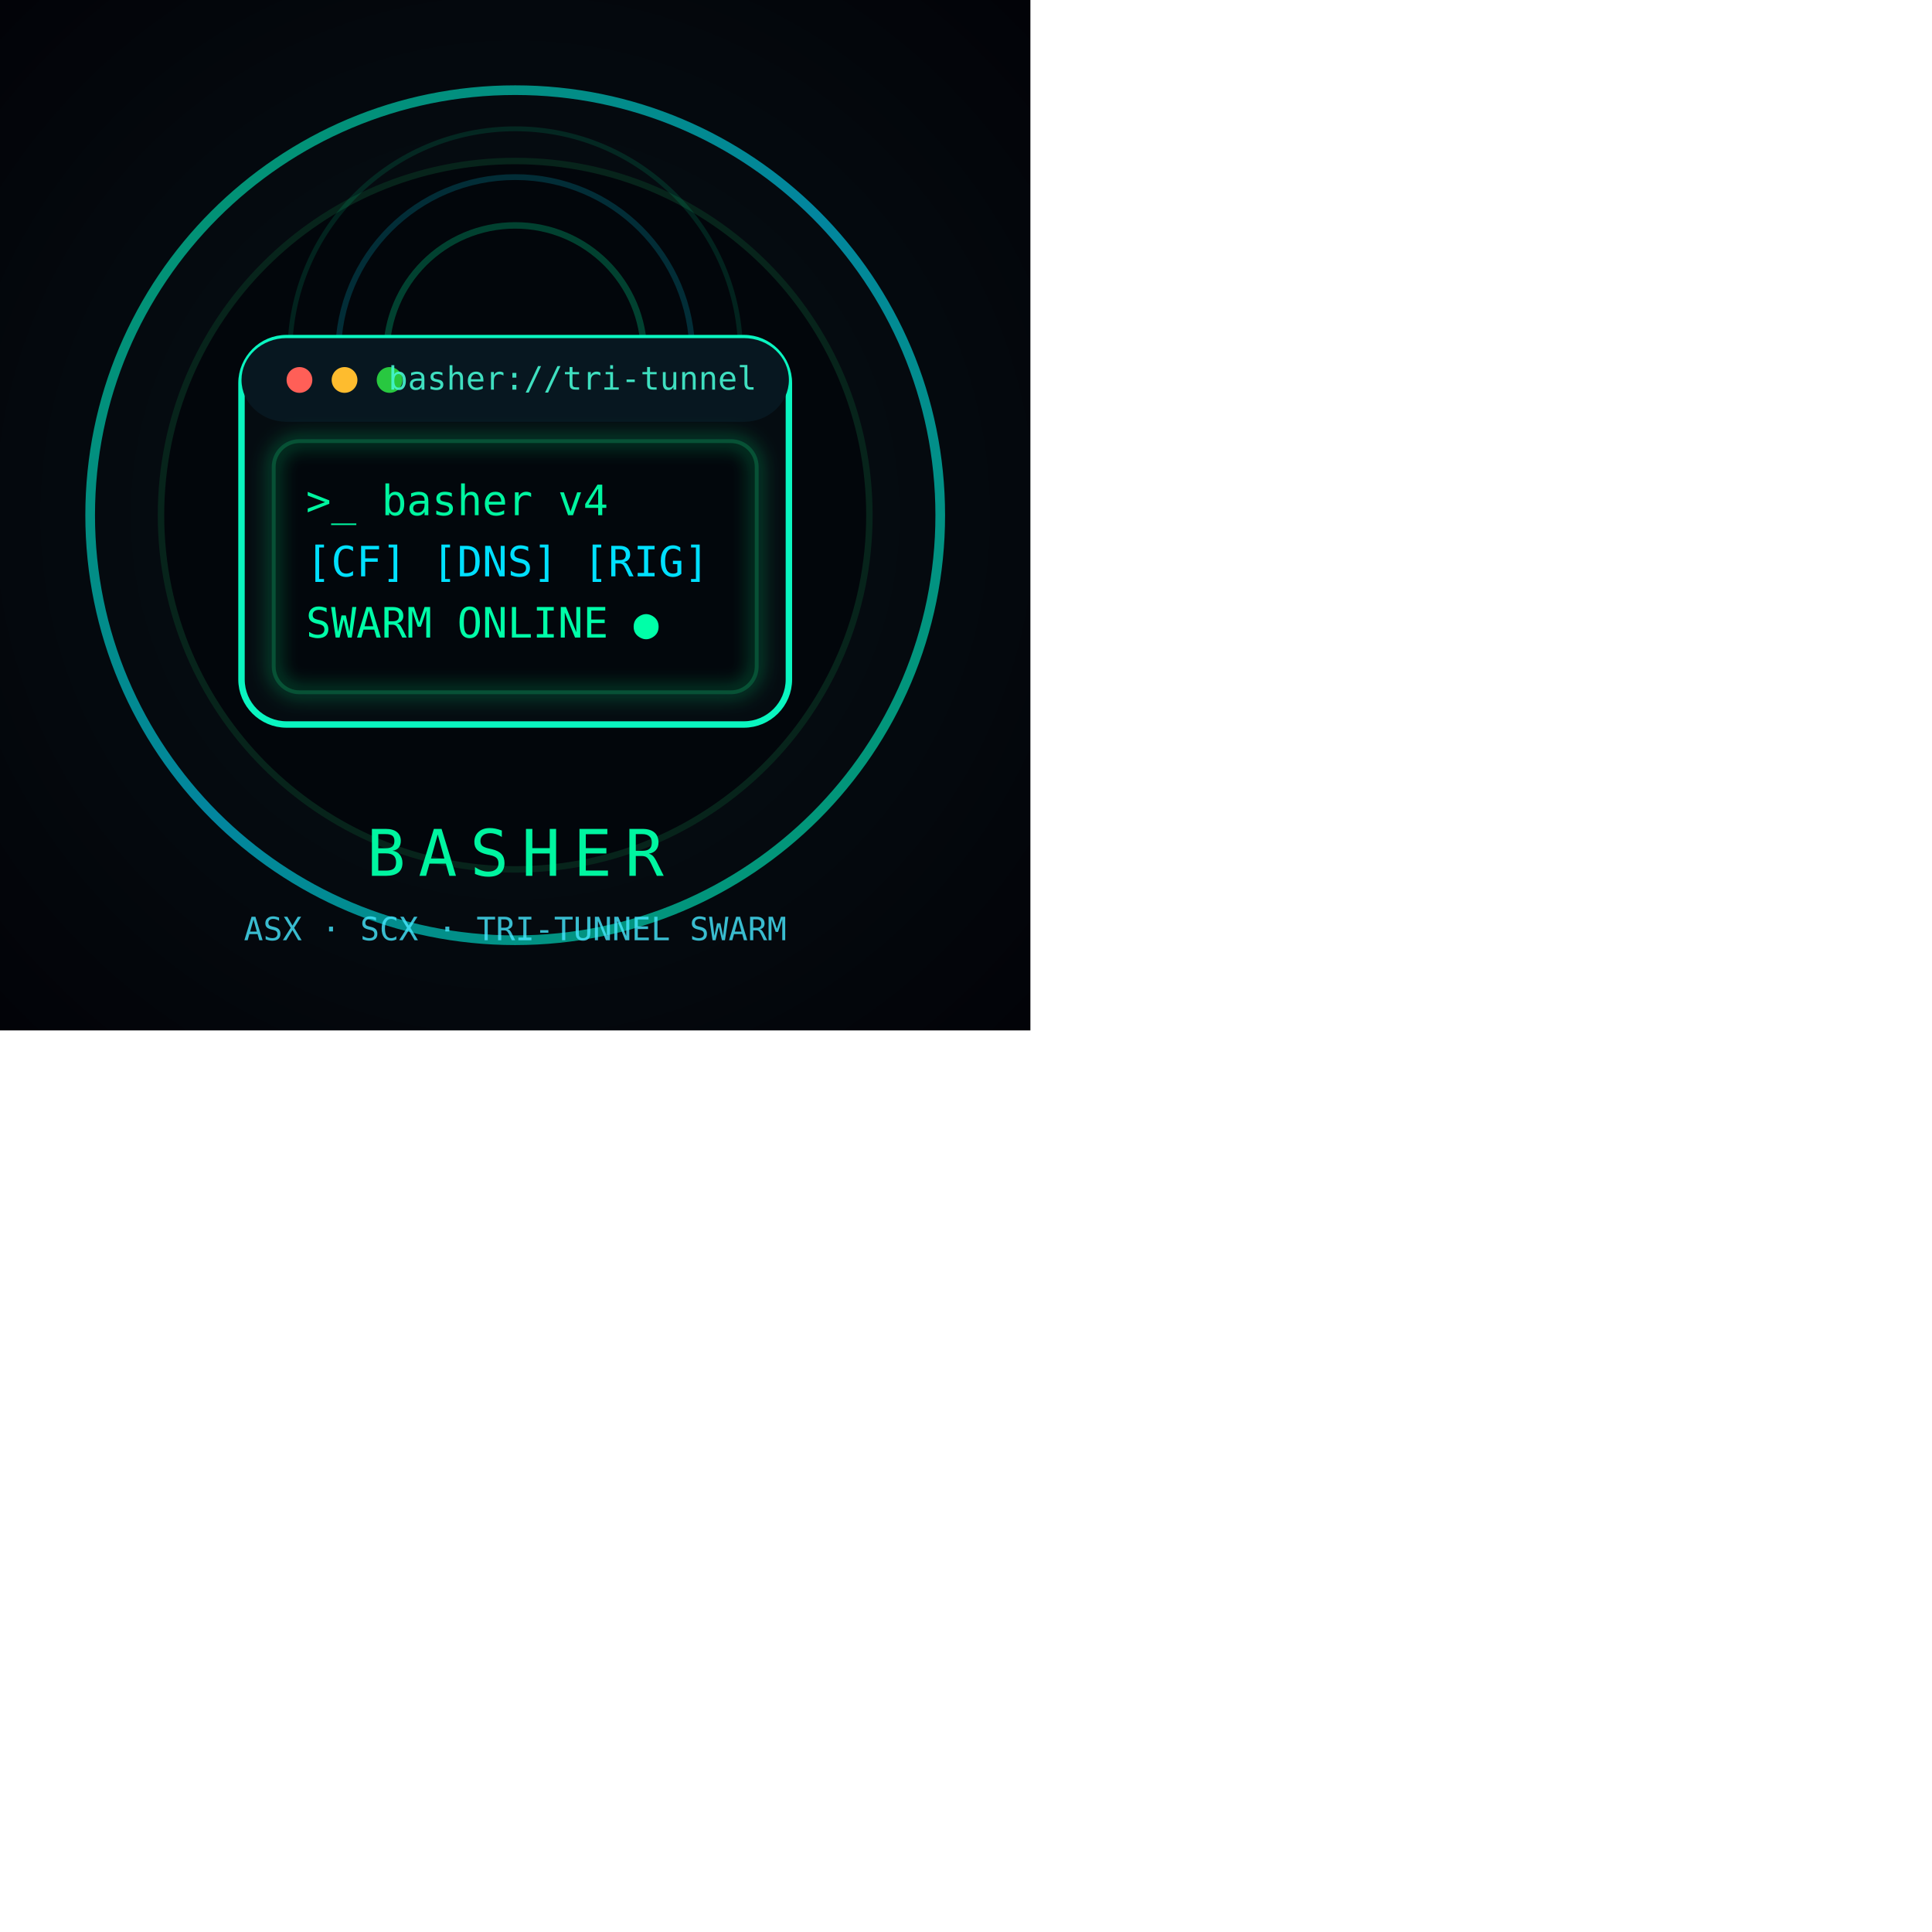
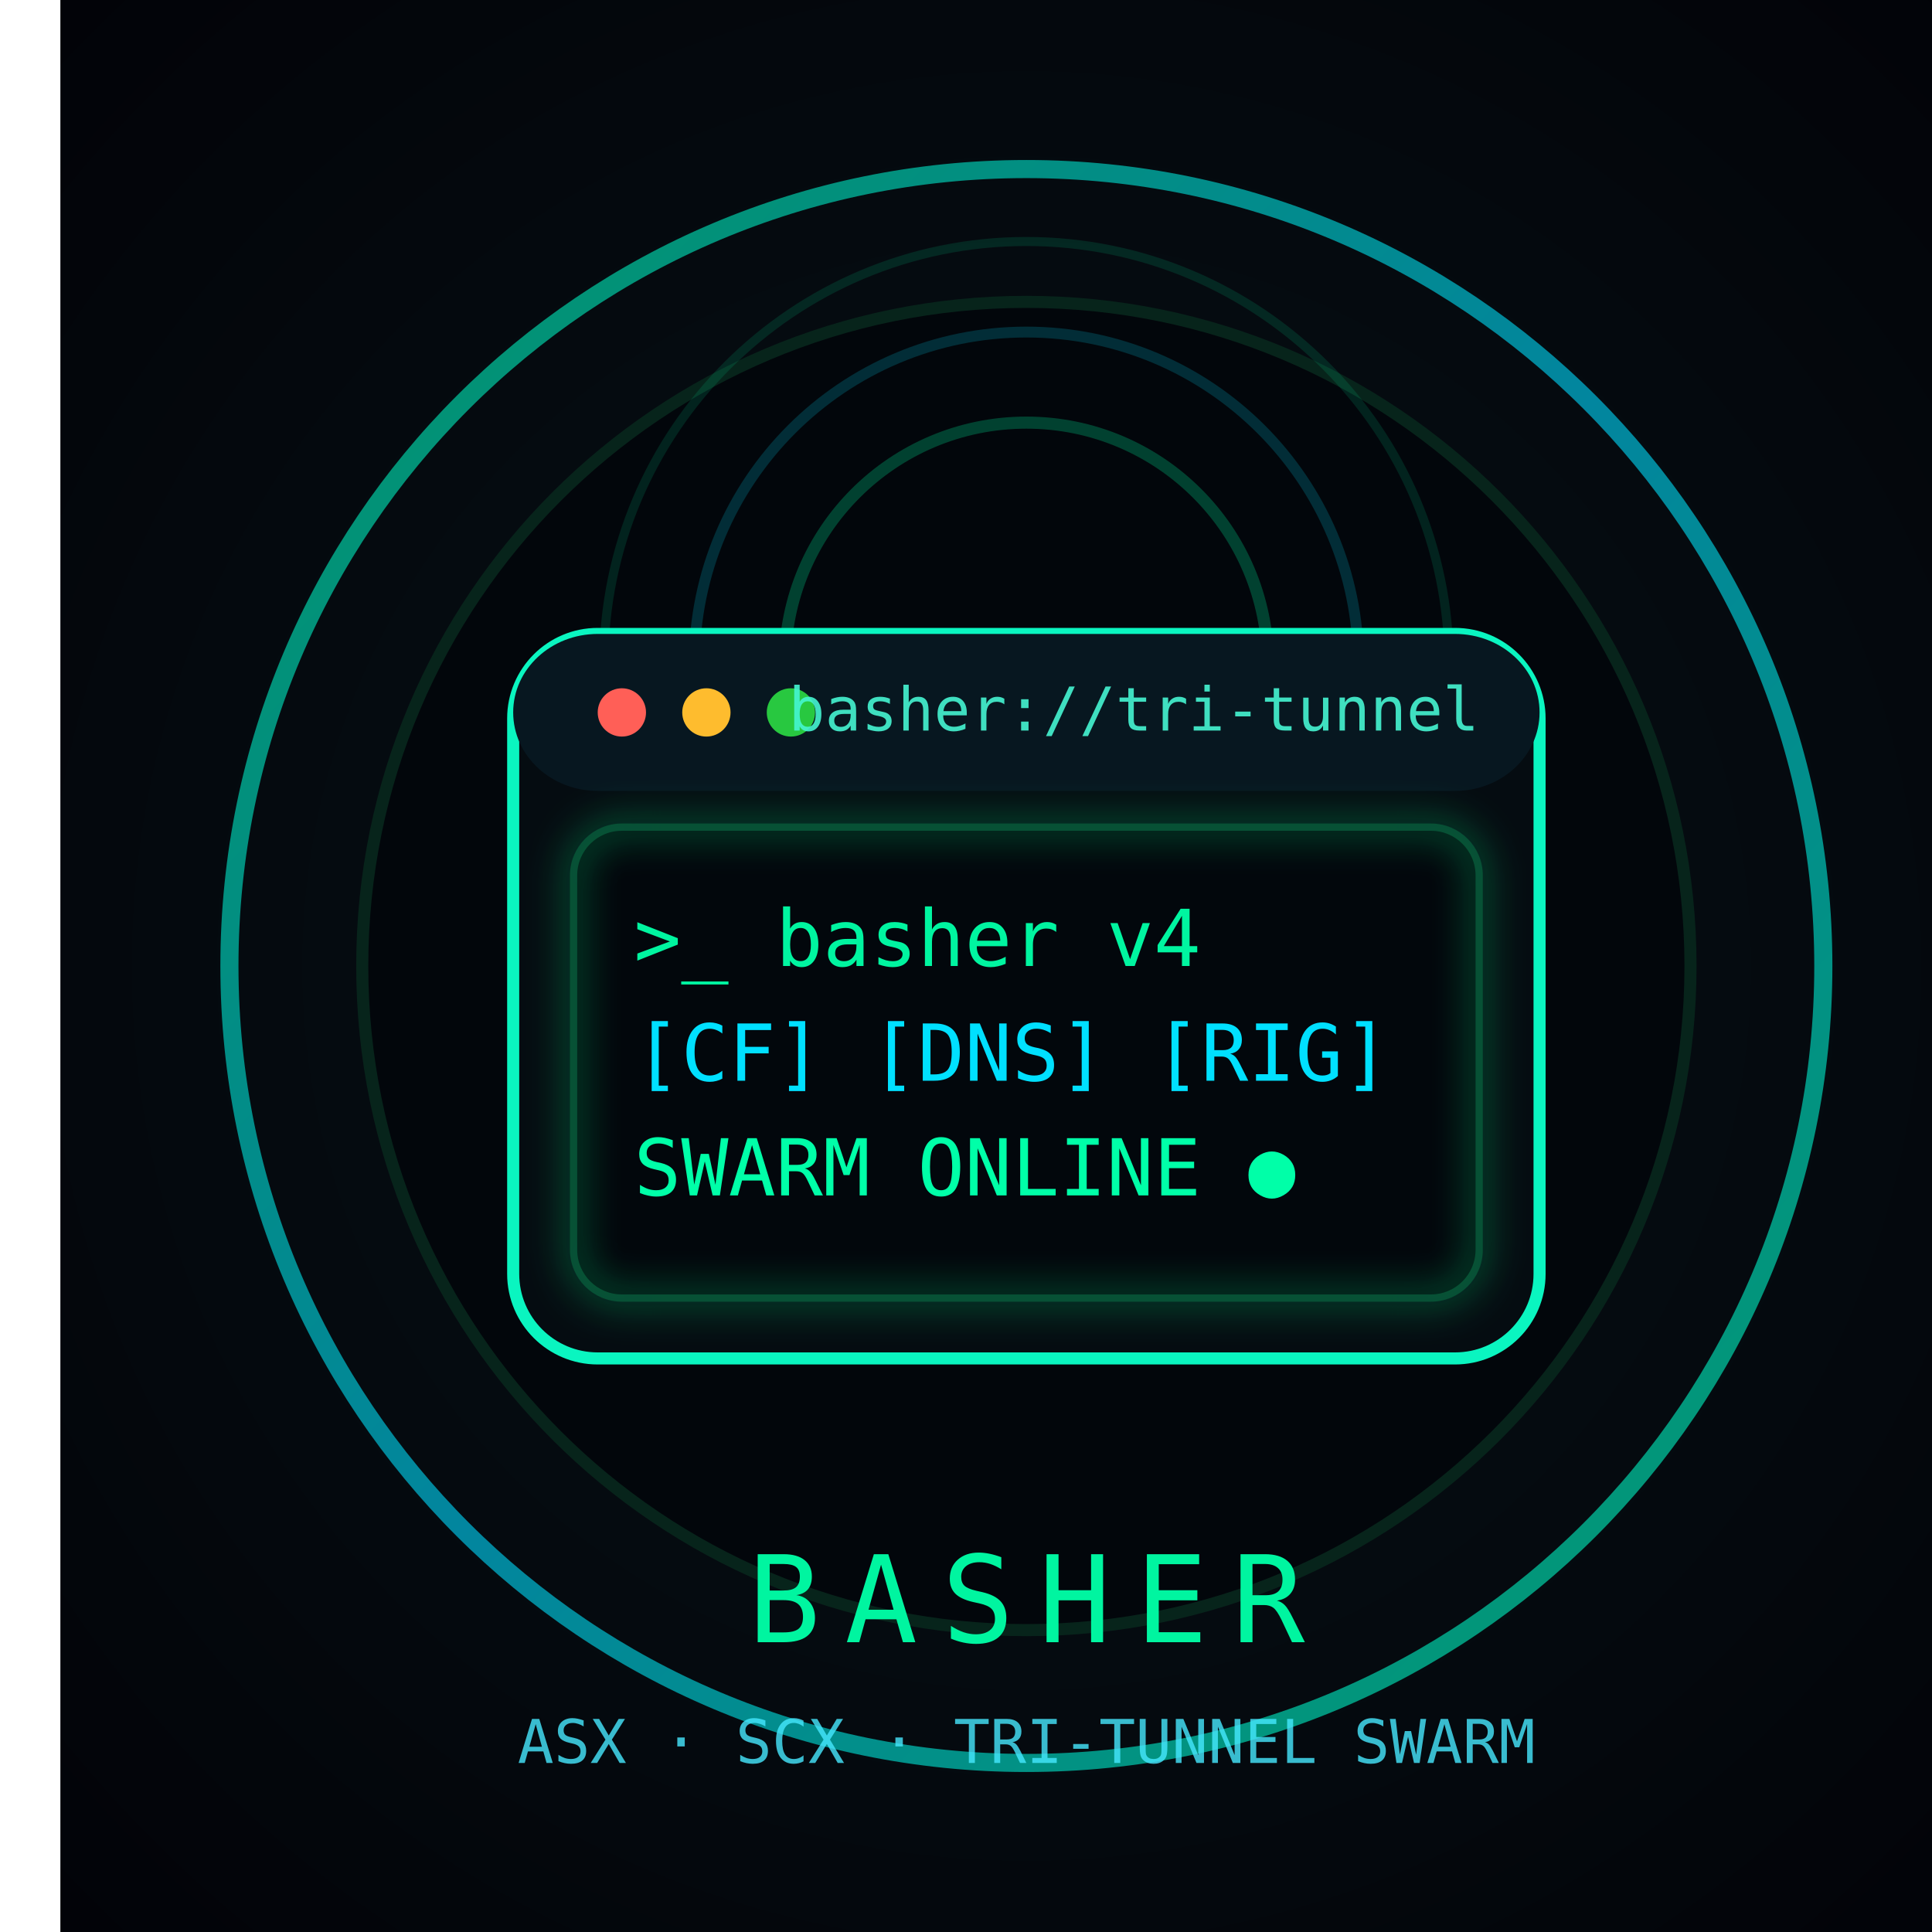
- <svg xmlns="http://www.w3.org/2000/svg" width="600" height="600" viewBox="0 0 600 600">
+ <svg xmlns="http://www.w3.org/2000/svg" width="600" height="600" viewBox="0 0 300 320">
  <defs>
    <radialGradient id="bgGrad" cx="50%" cy="50%" r="70%">
      <stop offset="0%" stop-color="#0b1b24" />
      <stop offset="50%" stop-color="#050b10" />
      <stop offset="100%" stop-color="#020308" />
    </radialGradient>
    <linearGradient id="neonStroke" x1="0%" y1="0%" x2="100%" y2="100%">
      <stop offset="0%" stop-color="#00f5a0" />
      <stop offset="50%" stop-color="#00d8ff" />
      <stop offset="100%" stop-color="#00ffa8" />
    </linearGradient>
    <filter id="glow">
      <feGaussianBlur stdDeviation="3" result="blur" />
      <feColorMatrix in="blur" type="matrix" values="           0 0 0 0 0           0 1 0 0 0           0 0 0.7 0 0           0 0 0 1 0" />
    </filter>
    <linearGradient id="matrixGlyphGrad" x1="0%" y1="0%" x2="0%" y2="100%">
      <stop offset="0%" stop-color="#00ffa8" />
      <stop offset="40%" stop-color="#00f5a0" />
      <stop offset="100%" stop-color="#00d8ff" />
    </linearGradient>
  </defs>
  <rect x="0" y="0" width="320" height="320" fill="url(#bgGrad)" />
  <circle cx="160" cy="160" r="132" fill="none" stroke="url(#neonStroke)" stroke-width="3" opacity="0.6" />
  <circle cx="160" cy="160" r="110" fill="#02060b" stroke="#07241b" stroke-width="2" />
  <g transform="translate(160, 70)">
    <path d="M -40 40 A 40 40 0 0 1 40 40" fill="none" stroke="#00f5a0" stroke-width="2" opacity="0.25" />
    <path d="M -55 40 A 55 55 0 0 1 55 40" fill="none" stroke="#00e0ff" stroke-width="1.8" opacity="0.18" />
    <path d="M -70 40 A 70 70 0 0 1 70 40" fill="none" stroke="#00ffa8" stroke-width="1.5" opacity="0.12" />
    <circle cx="0" cy="40" r="4" fill="#00f5a0" />
  </g>
  <g id="matrix-rain" font-family="monospace" font-size="12" fill="url(#matrixGlyphGrad)" opacity="0.85">
    <g transform="translate(95, -140)">
      <text y="0">A</text>
      <text y="15">S</text>
      <text y="30">X</text>
      <text y="45">ϕ</text>
      <text y="60">S</text>
      <text y="75">C</text>
      <text y="90">X</text>
      <text y="105">λ</text>
      <animateTransform attributeName="transform" type="translate" from="95,-140" to="95,260" dur="4.2s" repeatCount="indefinite" />
    </g>
    <g transform="translate(120, -200)">
      <text y="0">S</text>
      <text y="15">C</text>
      <text y="30">X</text>
      <text y="45">Ξ</text>
      <text y="60">A</text>
      <text y="75">S</text>
      <text y="90">X</text>
      <text y="105">⌐</text>
      <animateTransform attributeName="transform" type="translate" from="120,-200" to="120,260" dur="5.0s" repeatCount="indefinite" />
    </g>
    <g transform="translate(145, -160)">
      <text y="0">λ</text>
      <text y="15">A</text>
      <text y="30">S</text>
      <text y="45">X</text>
      <text y="60">∑</text>
      <text y="75">S</text>
      <text y="90">C</text>
      <text y="105">X</text>
      <animateTransform attributeName="transform" type="translate" from="145,-160" to="145,260" dur="3.7s" repeatCount="indefinite" />
    </g>
    <g transform="translate(170, -180)">
      <text y="0">S</text>
      <text y="15">X</text>
      <text y="30">⚙</text>
      <text y="45">S</text>
      <text y="60">C</text>
      <text y="75">X</text>
      <text y="90">A</text>
      <text y="105">Σ</text>
      <animateTransform attributeName="transform" type="translate" from="170,-180" to="170,260" dur="6.0s" repeatCount="indefinite" />
    </g>
    <g transform="translate(195, -210)">
      <text y="0">C</text>
      <text y="15">X</text>
      <text y="30">A</text>
      <text y="45">S</text>
      <text y="60">X</text>
      <text y="75">⌁</text>
      <text y="90">S</text>
      <text y="105">C</text>
      <animateTransform attributeName="transform" type="translate" from="195,-210" to="195,260" dur="5.5s" repeatCount="indefinite" />
    </g>
  </g>
  <g transform="translate(75, 105)">
    <rect x="0" y="0" width="170" height="120" rx="14" ry="14" fill="#050c11" stroke="#0af5c0" stroke-width="2" />
    <rect x="0" y="0" width="170" height="26" rx="14" ry="14" fill="#071720" />
    <circle cx="18" cy="13" r="4" fill="#ff5f57" />
    <circle cx="32" cy="13" r="4" fill="#febc2e" />
    <circle cx="46" cy="13" r="4" fill="#28c840" />
    <text x="160" y="16" text-anchor="end" font-family="monospace" font-size="10" fill="#45f5d1" opacity="0.9">
      basher://tri-tunnel
    </text>
    <rect x="10" y="32" width="150" height="78" rx="8" ry="8" fill="#02070c" stroke="#083728" stroke-width="1.2" />
    <g font-family="monospace" font-size="13">
      <text x="20" y="55" fill="#00f5a0">&gt;_ basher v4</text>
      <text x="20" y="74" fill="#00e0ff">[CF] [DNS] [RIG]</text>
      <text x="20" y="93" fill="#00ffa8">SWARM ONLINE ●</text>
    </g>
    <rect x="10" y="32" width="150" height="78" rx="8" ry="8" fill="none" stroke="#00f5a0" stroke-width="1.2" filter="url(#glow)" opacity="0.85" />
  </g>
  <text x="160" y="272" text-anchor="middle" font-family="monospace" font-size="20" letter-spacing="4" fill="#00f5a0">
    BASHER
  </text>
  <text x="160" y="292" text-anchor="middle" font-family="monospace" font-size="10" fill="#46e8ff" opacity="0.8">
    ASX · SCX · TRI-TUNNEL SWARM
  </text>
</svg>
